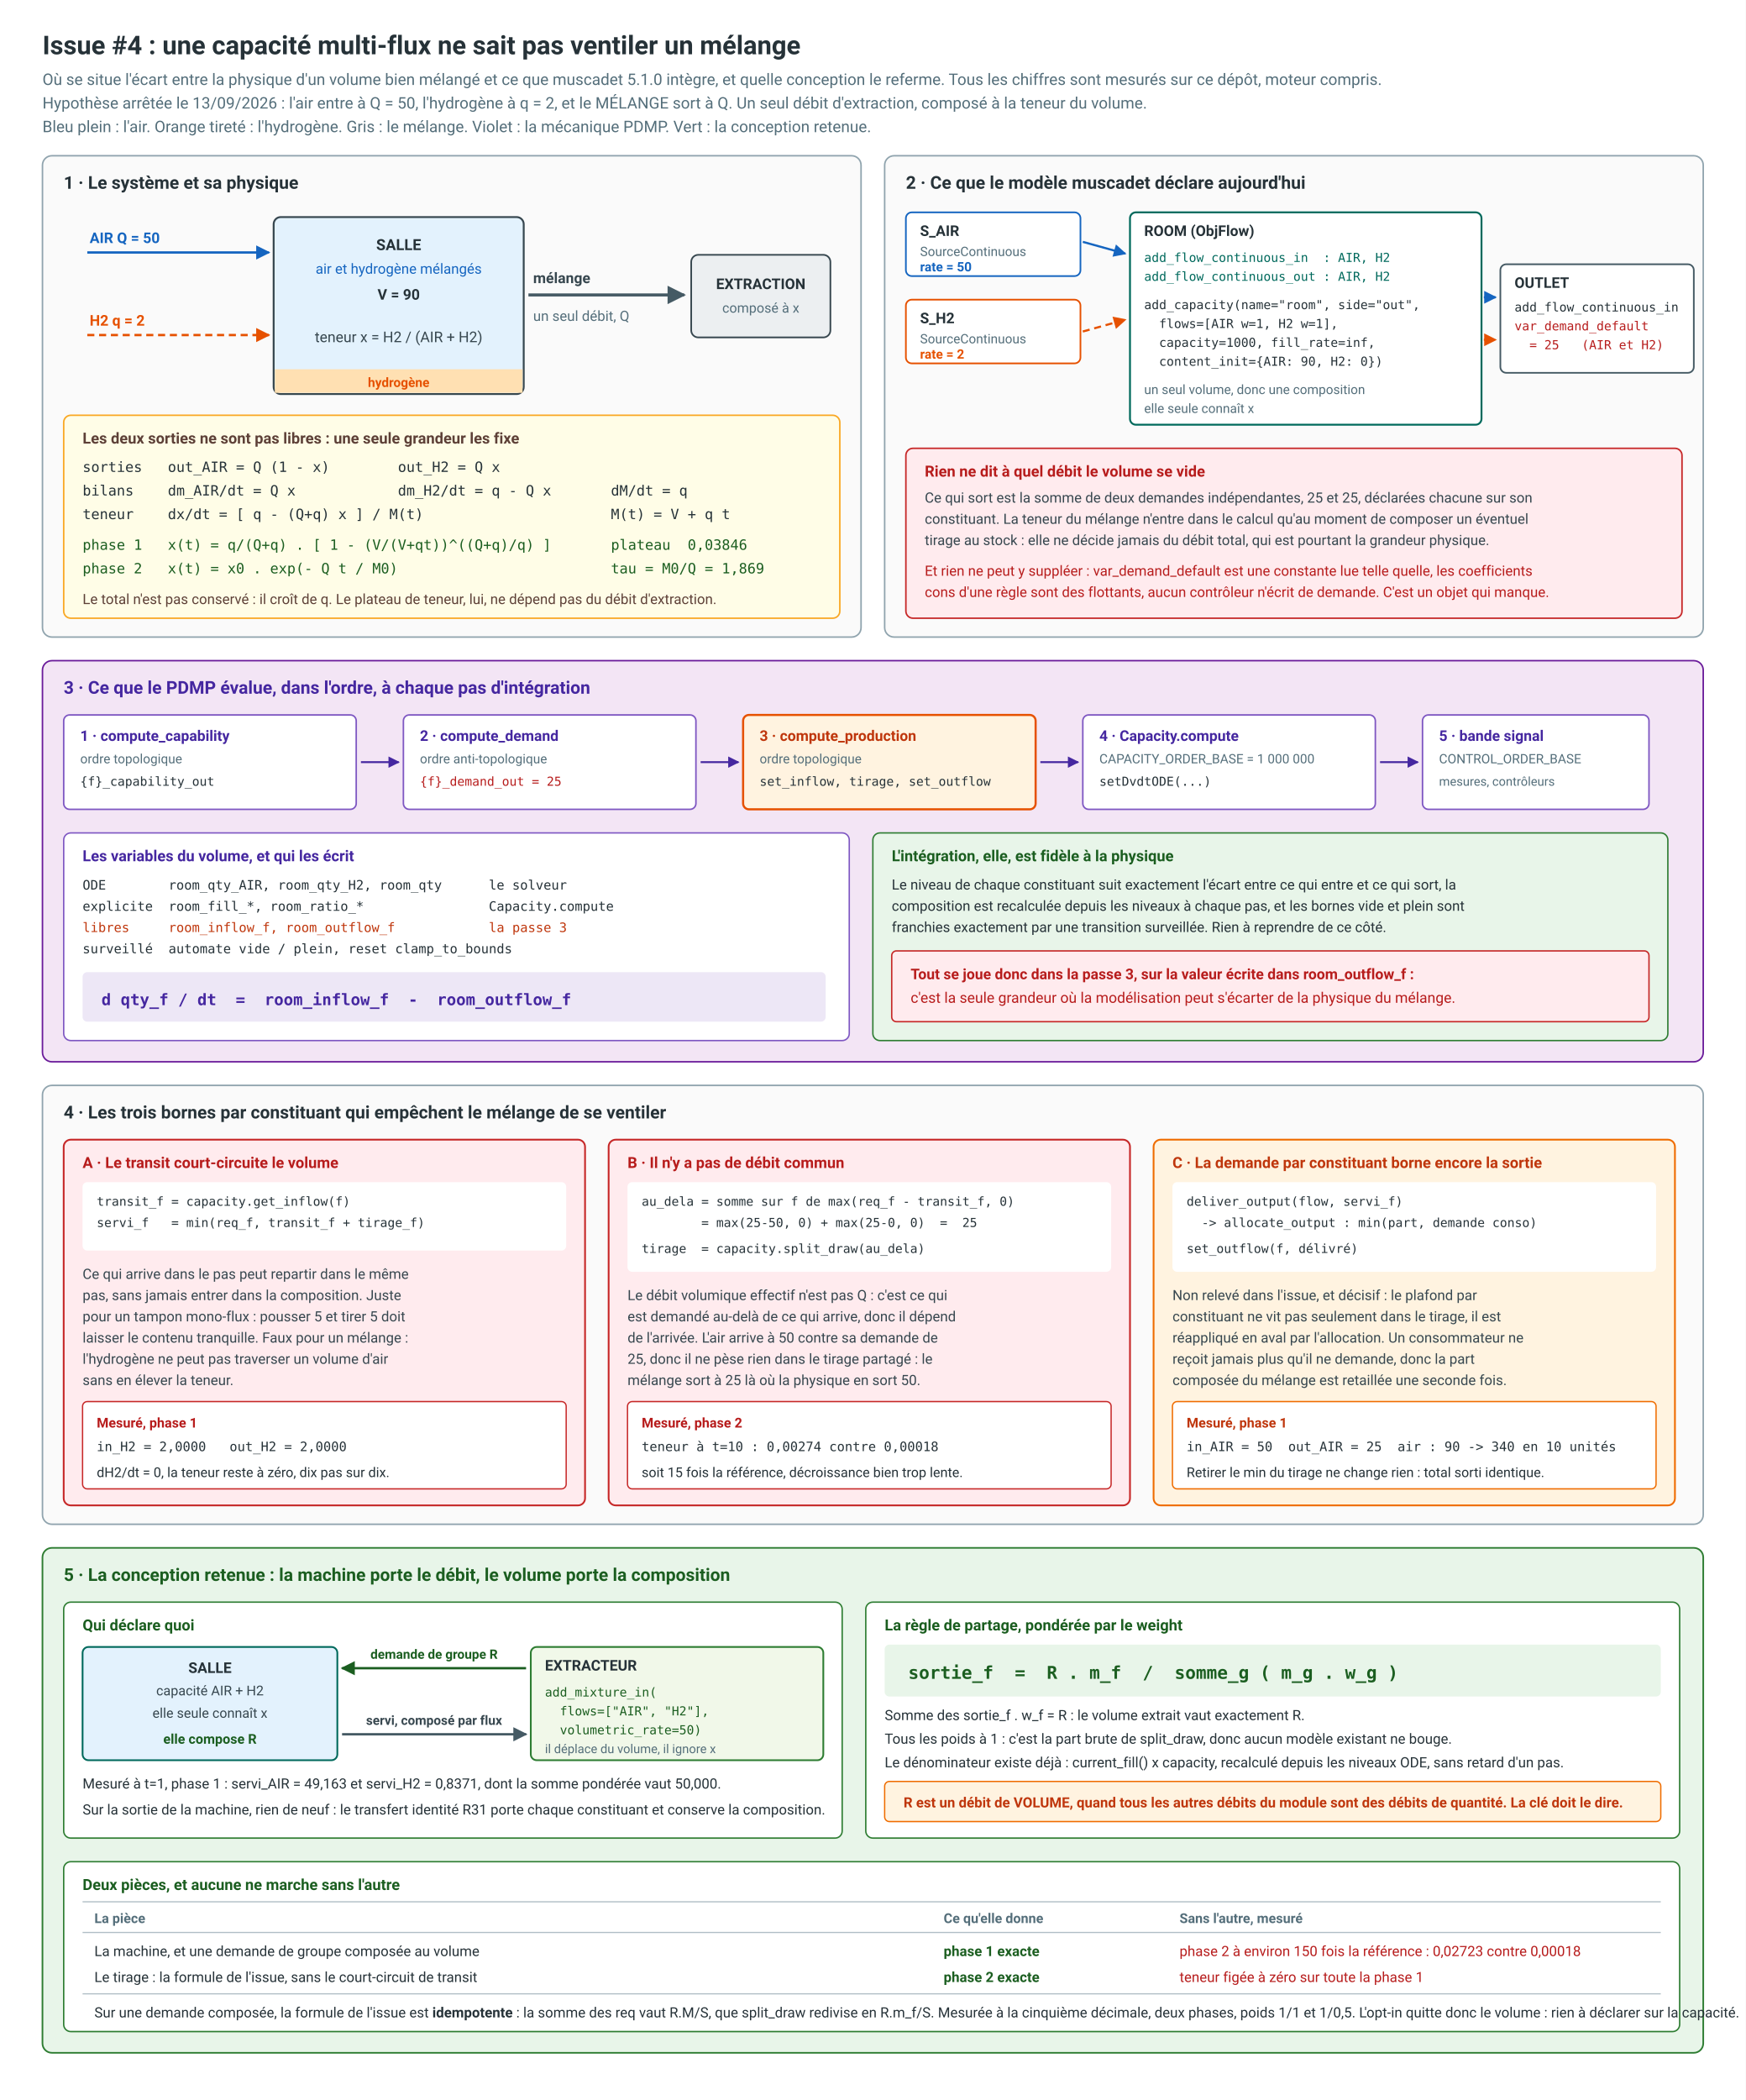
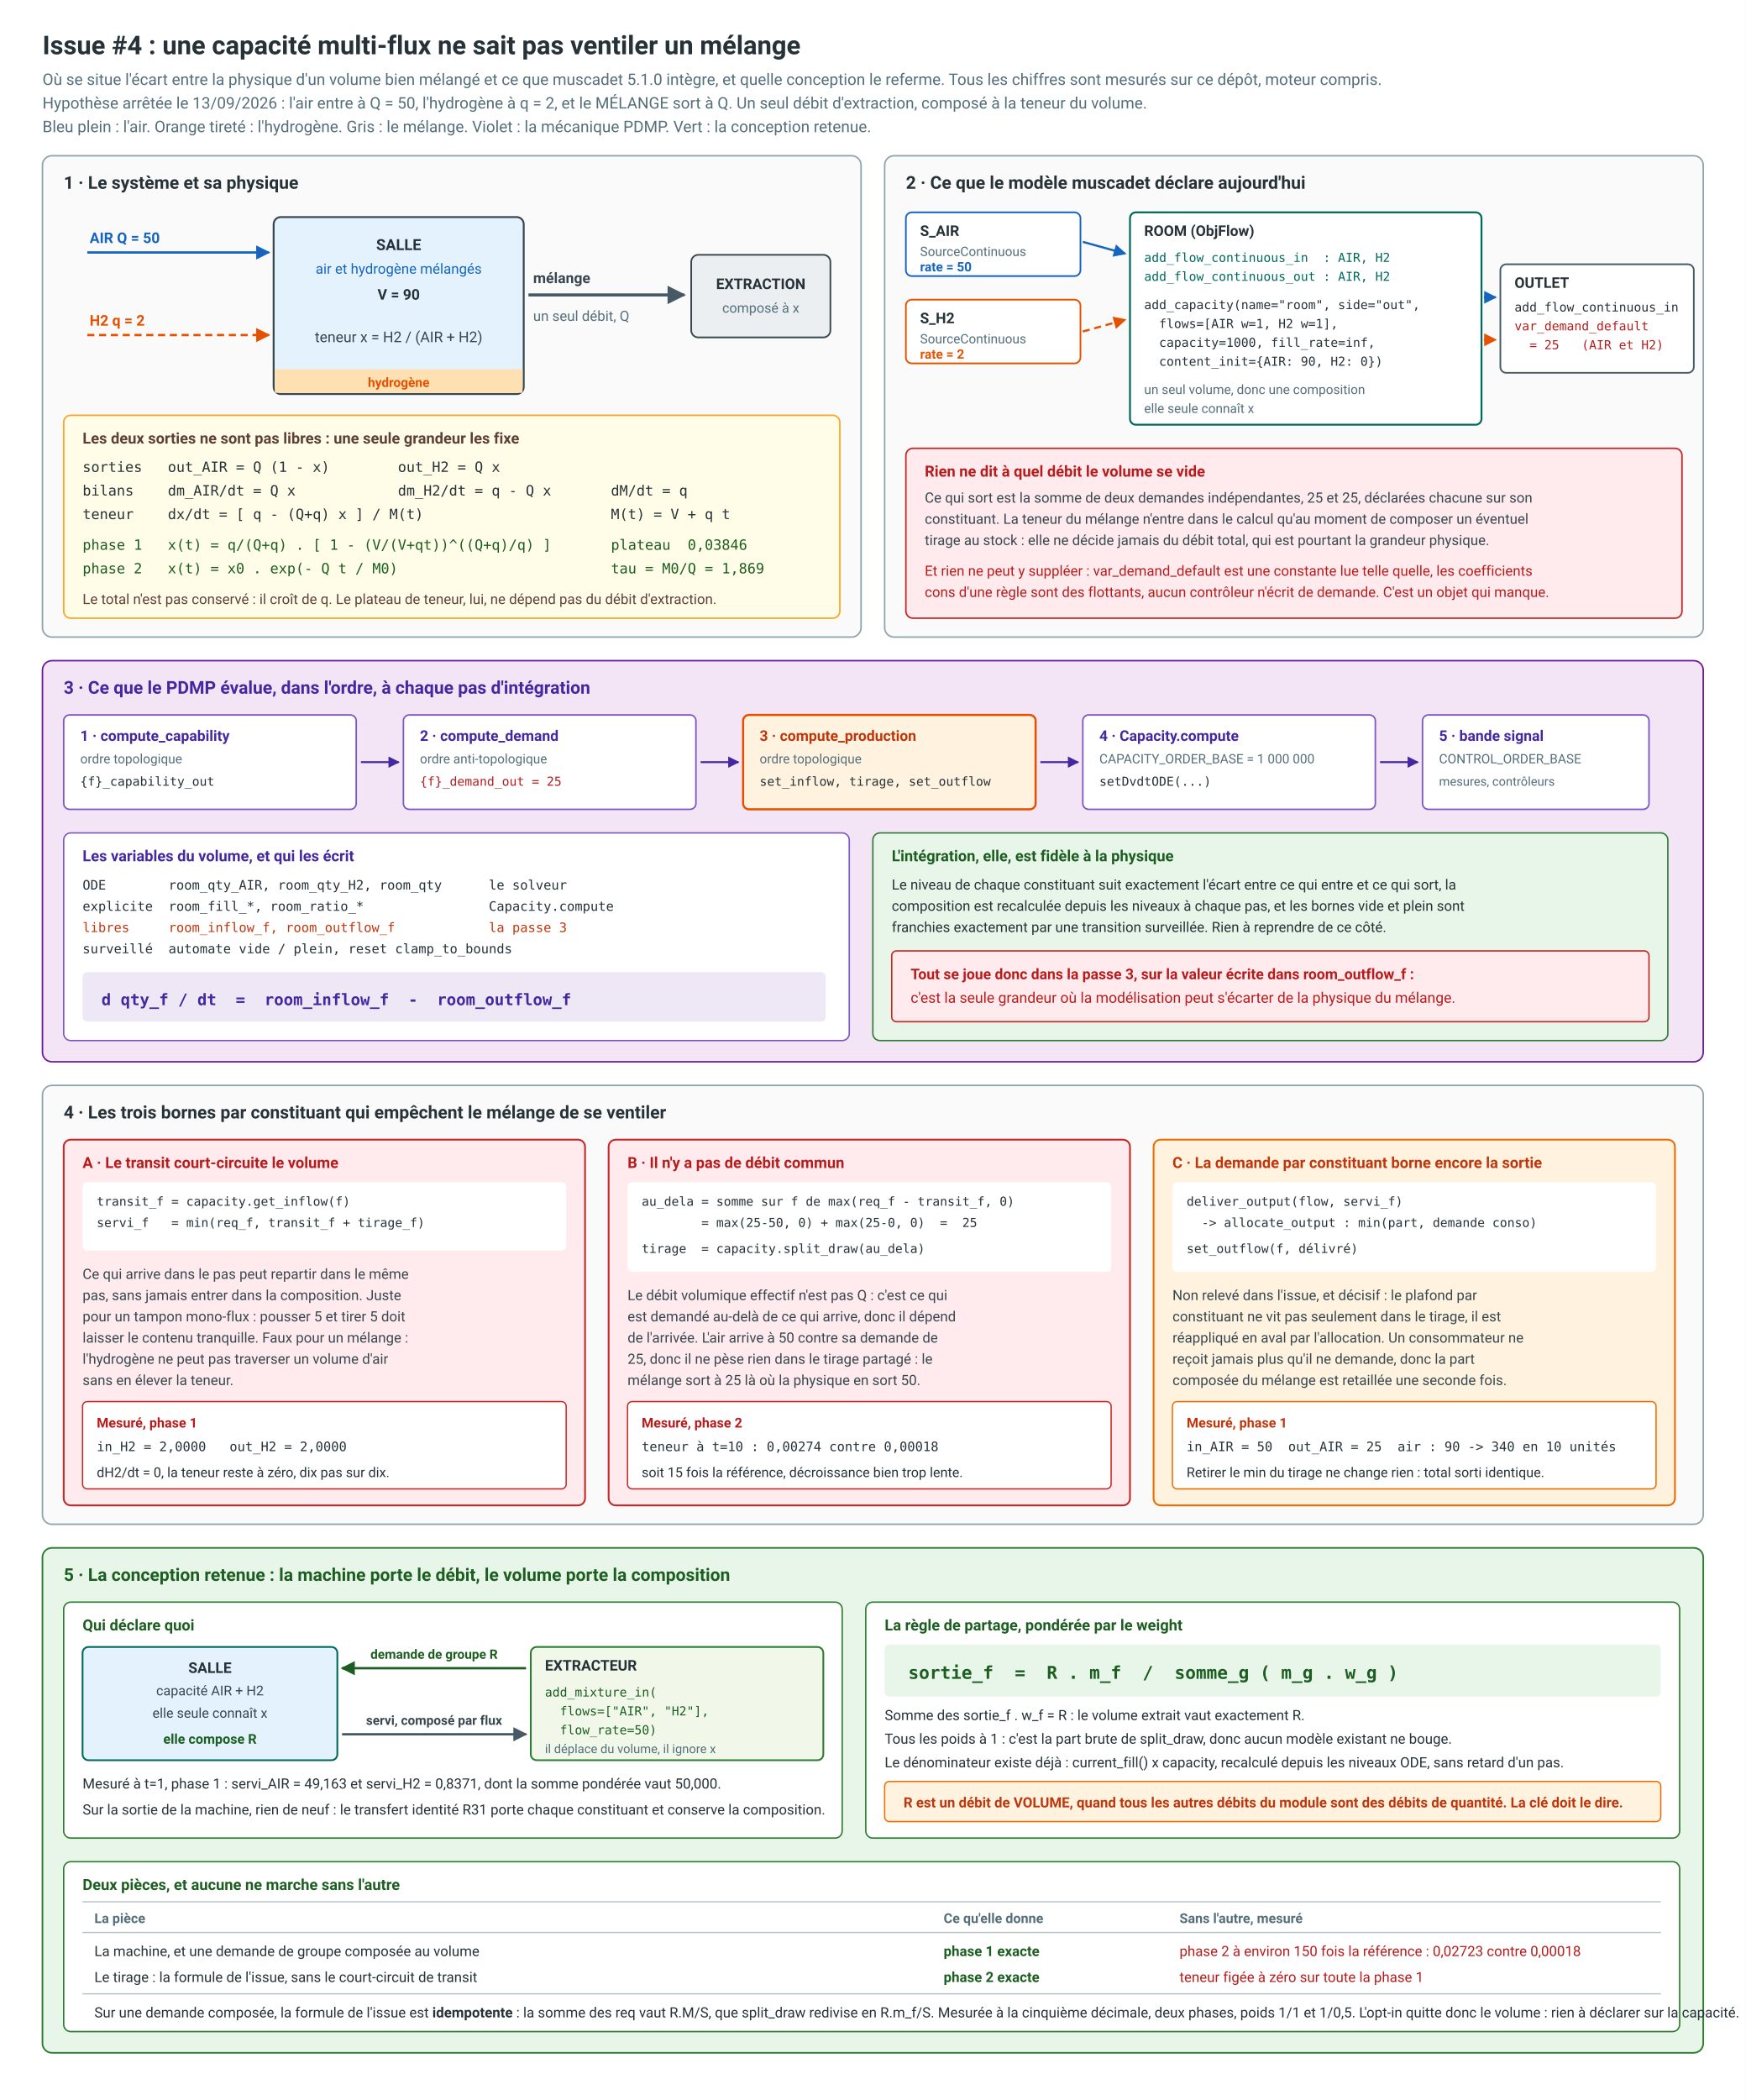
<svg xmlns="http://www.w3.org/2000/svg" viewBox="0 0 1480 1780" width="1480" height="1780" font-family="system-ui, -apple-system, 'Segoe UI', Roboto, sans-serif">
  <rect x="0" y="0" width="1480" height="1780" fill="#ffffff" />
  <defs>
    <marker id="ma" viewBox="0 0 10 10" refX="9" refY="5" markerWidth="6" markerHeight="6" orient="auto-start-reverse">
      <path d="M 0 0 L 10 5 L 0 10 z" fill="#1565c0" />
    </marker>
    <marker id="mh" viewBox="0 0 10 10" refX="9" refY="5" markerWidth="6" markerHeight="6" orient="auto-start-reverse">
      <path d="M 0 0 L 10 5 L 0 10 z" fill="#e65100" />
    </marker>
    <marker id="mg" viewBox="0 0 10 10" refX="9" refY="5" markerWidth="6" markerHeight="6" orient="auto-start-reverse">
      <path d="M 0 0 L 10 5 L 0 10 z" fill="#455a64" />
    </marker>
    <marker id="mp" viewBox="0 0 10 10" refX="9" refY="5" markerWidth="6" markerHeight="6" orient="auto-start-reverse">
      <path d="M 0 0 L 10 5 L 0 10 z" fill="#4527a0" />
    </marker>
    <marker id="mv" viewBox="0 0 10 10" refX="9" refY="5" markerWidth="6" markerHeight="6" orient="auto-start-reverse">
      <path d="M 0 0 L 10 5 L 0 10 z" fill="#1b5e20" />
    </marker>
  </defs>
  <text x="36" y="46" font-size="22" font-weight="600" fill="#263238">Issue #4 : une capacité multi-flux ne sait pas ventiler un mélange</text>
  <text x="36" y="72" font-size="13.5" fill="#546e7a">Où se situe l'écart entre la physique d'un volume bien mélangé et ce que muscadet 5.1.0 intègre, et quelle conception le referme. Tous les chiffres sont mesurés sur ce dépôt, moteur compris.</text>
  <text x="36" y="92" font-size="13.5" fill="#546e7a">Hypothèse arrêtée le 13/09/2026 : l'air entre à Q = 50, l'hydrogène à q = 2, et le MÉLANGE sort à Q. Un seul débit d'extraction, composé à la teneur du volume.</text>
  <text x="36" y="112" font-size="13.5" fill="#546e7a">Bleu plein : l'air. Orange tireté : l'hydrogène. Gris : le mélange. Violet : la mécanique PDMP. Vert : la conception retenue.</text>
  <rect x="36" y="132" width="694" height="408" rx="8" fill="#fafafa" stroke="#90a4ae" stroke-width="1.3" />
  <text x="54" y="160" font-size="15" font-weight="700" fill="#263238">1 · Le système et sa physique</text>
  <rect x="232" y="184" width="212" height="150" rx="6" fill="#e3f2fd" stroke="#37474f" stroke-width="1.6" />
  <rect x="233" y="313" width="210" height="20" fill="#ffe0b2" />
  <text x="338" y="212" font-size="13" font-weight="700" fill="#263238" text-anchor="middle">SALLE</text>
  <text x="338" y="232" font-size="12" fill="#1565c0" text-anchor="middle">air et hydrogène mélangés</text>
  <text x="338" y="254" font-size="12.5" font-weight="600" fill="#263238" text-anchor="middle">V = 90</text>
  <text x="338" y="290" font-size="12.5" fill="#37474f" text-anchor="middle">teneur  x = H2 / (AIR + H2)</text>
  <text x="338" y="328" font-size="11" font-weight="600" fill="#e65100" text-anchor="middle">hydrogène</text>
  <line x1="74" y1="214" x2="228" y2="214" stroke="#1565c0" stroke-width="2" marker-end="url(#ma)" />
  <text x="76" y="206" font-size="12.5" font-weight="600" fill="#1565c0">AIR  Q = 50</text>
  <line x1="74" y1="284" x2="228" y2="284" stroke="#e65100" stroke-width="2" stroke-dasharray="6 4" marker-end="url(#mh)" />
  <text x="76" y="276" font-size="12.5" font-weight="600" fill="#e65100">H2  q = 2</text>
  <line x1="448" y1="250" x2="580" y2="250" stroke="#455a64" stroke-width="2.6" marker-end="url(#mg)" />
  <text x="452" y="240" font-size="12.5" font-weight="600" fill="#37474f">mélange</text>
  <text x="452" y="272" font-size="12" fill="#546e7a">un seul débit, Q</text>
  <rect x="586" y="216" width="118" height="70" rx="6" fill="#eceff1" stroke="#37474f" stroke-width="1.4" />
  <text x="645" y="245" font-size="12.5" font-weight="700" fill="#263238" text-anchor="middle">EXTRACTION</text>
  <text x="645" y="265" font-size="11.5" fill="#546e7a" text-anchor="middle">composé à x</text>
  <rect x="54" y="352" width="658" height="172" rx="6" fill="#fffde7" stroke="#f9a825" stroke-width="1.3" />
  <text x="70" y="376" font-size="13" font-weight="700" fill="#5d4037">Les deux sorties ne sont pas libres : une seule grandeur les fixe</text>
  <text x="70" y="400" xml:space="preserve" font-size="12" font-family="ui-monospace, 'SF Mono', Menlo, Consolas, monospace" fill="#263238">sorties   out_AIR = Q (1 - x)        out_H2 = Q x</text>
  <text x="70" y="420" xml:space="preserve" font-size="12" font-family="ui-monospace, 'SF Mono', Menlo, Consolas, monospace" fill="#263238">bilans    dm_AIR/dt = Q x            dm_H2/dt = q - Q x       dM/dt = q</text>
  <text x="70" y="440" xml:space="preserve" font-size="12" font-family="ui-monospace, 'SF Mono', Menlo, Consolas, monospace" fill="#263238">teneur    dx/dt = [ q - (Q+q) x ] / M(t)                      M(t) = V + q t</text>
  <text x="70" y="466" xml:space="preserve" font-size="12" font-family="ui-monospace, 'SF Mono', Menlo, Consolas, monospace" fill="#1b5e20">phase 1   x(t) = q/(Q+q) . [ 1 - (V/(V+qt))^((Q+q)/q) ]       plateau  0,03846</text>
  <text x="70" y="486" xml:space="preserve" font-size="12" font-family="ui-monospace, 'SF Mono', Menlo, Consolas, monospace" fill="#1b5e20">phase 2   x(t) = x0 . exp(- Q t / M0)                         tau = M0/Q = 1,869</text>
  <text x="70" y="512" font-size="12" fill="#5d4037">Le total n'est pas conservé : il croît de q. Le plateau de teneur, lui, ne dépend pas du débit d'extraction.</text>
  <rect x="750" y="132" width="694" height="408" rx="8" fill="#fafafa" stroke="#90a4ae" stroke-width="1.3" />
  <text x="768" y="160" font-size="15" font-weight="700" fill="#263238">2 · Ce que le modèle muscadet déclare aujourd'hui</text>
  <rect x="768" y="180" width="148" height="54" rx="5" fill="#ffffff" stroke="#1565c0" stroke-width="1.4" />
  <text x="780" y="200" font-size="12.5" font-weight="700" fill="#263238">S_AIR</text>
  <text x="780" y="217" font-size="11" fill="#546e7a">SourceContinuous</text>
  <text x="780" y="230" font-size="11" font-weight="600" fill="#1565c0">rate = 50</text>
  <rect x="768" y="254" width="148" height="54" rx="5" fill="#ffffff" stroke="#e65100" stroke-width="1.4" />
  <text x="780" y="274" font-size="12.5" font-weight="700" fill="#263238">S_H2</text>
  <text x="780" y="291" font-size="11" fill="#546e7a">SourceContinuous</text>
  <text x="780" y="304" font-size="11" font-weight="600" fill="#e65100">rate = 2</text>
  <rect x="958" y="180" width="298" height="180" rx="5" fill="#ffffff" stroke="#00695c" stroke-width="1.6" />
  <text x="970" y="200" font-size="12.5" font-weight="700" fill="#263238">ROOM  (ObjFlow)</text>
  <text x="970" y="222" xml:space="preserve" font-size="10.5" font-family="ui-monospace, 'SF Mono', Menlo, Consolas, monospace" fill="#00695c">add_flow_continuous_in  : AIR, H2</text>
  <text x="970" y="238" xml:space="preserve" font-size="10.5" font-family="ui-monospace, 'SF Mono', Menlo, Consolas, monospace" fill="#00695c">add_flow_continuous_out : AIR, H2</text>
  <text x="970" y="262" xml:space="preserve" font-size="10.5" font-family="ui-monospace, 'SF Mono', Menlo, Consolas, monospace" fill="#263238">add_capacity(name="room", side="out",</text>
  <text x="970" y="278" xml:space="preserve" font-size="10.5" font-family="ui-monospace, 'SF Mono', Menlo, Consolas, monospace" fill="#263238">  flows=[AIR w=1, H2 w=1],</text>
  <text x="970" y="294" xml:space="preserve" font-size="10.5" font-family="ui-monospace, 'SF Mono', Menlo, Consolas, monospace" fill="#263238">  capacity=1000, fill_rate=inf,</text>
  <text x="970" y="310" xml:space="preserve" font-size="10.5" font-family="ui-monospace, 'SF Mono', Menlo, Consolas, monospace" fill="#263238">  content_init={AIR: 90, H2: 0})</text>
  <text x="970" y="334" font-size="11" fill="#546e7a">un seul volume, donc une composition</text>
  <text x="970" y="350" font-size="11" fill="#546e7a">elle seule connaît x</text>
  <rect x="1272" y="224" width="164" height="92" rx="5" fill="#ffffff" stroke="#455a64" stroke-width="1.4" />
  <text x="1284" y="244" font-size="12.5" font-weight="700" fill="#263238">OUTLET</text>
  <text x="1284" y="264" xml:space="preserve" font-size="10.5" font-family="ui-monospace, 'SF Mono', Menlo, Consolas, monospace" fill="#263238">add_flow_continuous_in</text>
  <text x="1284" y="280" xml:space="preserve" font-size="10.5" font-family="ui-monospace, 'SF Mono', Menlo, Consolas, monospace" fill="#b71c1c">var_demand_default</text>
  <text x="1284" y="296" xml:space="preserve" font-size="10.5" font-family="ui-monospace, 'SF Mono', Menlo, Consolas, monospace" fill="#b71c1c">  = 25   (AIR et H2)</text>
  <line x1="918" y1="205" x2="954" y2="215" stroke="#1565c0" stroke-width="1.8" marker-end="url(#ma)" />
  <line x1="918" y1="281" x2="954" y2="271" stroke="#e65100" stroke-width="1.8" stroke-dasharray="6 4" marker-end="url(#mh)" />
  <line x1="1258" y1="252" x2="1268" y2="252" stroke="#1565c0" stroke-width="1.8" marker-end="url(#ma)" />
  <line x1="1258" y1="288" x2="1268" y2="288" stroke="#e65100" stroke-width="1.8" stroke-dasharray="6 4" marker-end="url(#mh)" />
  <rect x="768" y="380" width="658" height="144" rx="6" fill="#ffebee" stroke="#c62828" stroke-width="1.3" />
  <text x="784" y="404" font-size="13" font-weight="700" fill="#b71c1c">Rien ne dit à quel débit le volume se vide</text>
  <text x="784" y="426" font-size="12" fill="#37474f">Ce qui sort est la somme de deux demandes indépendantes, 25 et 25, déclarées chacune sur son</text>
  <text x="784" y="444" font-size="12" fill="#37474f">constituant. La teneur du mélange n'entre dans le calcul qu'au moment de composer un éventuel</text>
  <text x="784" y="462" font-size="12" fill="#37474f">tirage au stock : elle ne décide jamais du débit total, qui est pourtant la grandeur physique.</text>
  <text x="784" y="488" font-size="12" fill="#b71c1c">Et rien ne peut y suppléer : var_demand_default est une constante lue telle quelle, les coefficients</text>
  <text x="784" y="506" font-size="12" fill="#b71c1c">cons d'une règle sont des flottants, aucun contrôleur n'écrit de demande. C'est un objet qui manque.</text>
  <rect x="36" y="560" width="1408" height="340" rx="8" fill="#f3e5f5" stroke="#6a1b9a" stroke-width="1.3" />
  <text x="54" y="588" font-size="15" font-weight="700" fill="#4527a0">3 · Ce que le PDMP évalue, dans l'ordre, à chaque pas d'intégration</text>
  <rect x="54" y="606" width="248" height="80" rx="5" fill="#ffffff" stroke="#7e57c2" stroke-width="1.3" />
  <text x="68" y="628" font-size="12.5" font-weight="700" fill="#4527a0">1 · compute_capability</text>
  <text x="68" y="647" font-size="11" fill="#546e7a">ordre topologique</text>
  <text x="68" y="666" font-size="10.5" font-family="ui-monospace, 'SF Mono', Menlo, Consolas, monospace" fill="#263238">{f}_capability_out</text>
  <rect x="342" y="606" width="248" height="80" rx="5" fill="#ffffff" stroke="#7e57c2" stroke-width="1.3" />
  <text x="356" y="628" font-size="12.5" font-weight="700" fill="#4527a0">2 · compute_demand</text>
  <text x="356" y="647" font-size="11" fill="#546e7a">ordre anti-topologique</text>
  <text x="356" y="666" font-size="10.5" font-family="ui-monospace, 'SF Mono', Menlo, Consolas, monospace" fill="#b71c1c">{f}_demand_out = 25</text>
  <rect x="630" y="606" width="248" height="80" rx="5" fill="#fff3e0" stroke="#e65100" stroke-width="1.8" />
  <text x="644" y="628" font-size="12.5" font-weight="700" fill="#bf360c">3 · compute_production</text>
  <text x="644" y="647" font-size="11" fill="#546e7a">ordre topologique</text>
  <text x="644" y="666" font-size="10.5" font-family="ui-monospace, 'SF Mono', Menlo, Consolas, monospace" fill="#263238">set_inflow, tirage, set_outflow</text>
  <rect x="918" y="606" width="248" height="80" rx="5" fill="#ffffff" stroke="#7e57c2" stroke-width="1.3" />
  <text x="932" y="628" font-size="12.5" font-weight="700" fill="#4527a0">4 · Capacity.compute</text>
  <text x="932" y="647" font-size="11" fill="#546e7a">CAPACITY_ORDER_BASE = 1 000 000</text>
  <text x="932" y="666" font-size="10.5" font-family="ui-monospace, 'SF Mono', Menlo, Consolas, monospace" fill="#263238">setDvdtODE(...)</text>
  <rect x="1206" y="606" width="192" height="80" rx="5" fill="#ffffff" stroke="#7e57c2" stroke-width="1.3" />
  <text x="1220" y="628" font-size="12.5" font-weight="700" fill="#4527a0">5 · bande signal</text>
  <text x="1220" y="647" font-size="11" fill="#546e7a">CONTROL_ORDER_BASE</text>
  <text x="1220" y="666" font-size="10.5" fill="#546e7a">mesures, contrôleurs</text>
  <line x1="306" y1="646" x2="338" y2="646" stroke="#4527a0" stroke-width="1.6" marker-end="url(#mp)" />
  <line x1="594" y1="646" x2="626" y2="646" stroke="#4527a0" stroke-width="1.6" marker-end="url(#mp)" />
  <line x1="882" y1="646" x2="914" y2="646" stroke="#4527a0" stroke-width="1.6" marker-end="url(#mp)" />
  <line x1="1170" y1="646" x2="1202" y2="646" stroke="#4527a0" stroke-width="1.6" marker-end="url(#mp)" />
  <rect x="54" y="706" width="666" height="176" rx="6" fill="#ffffff" stroke="#7e57c2" stroke-width="1.2" />
  <text x="70" y="730" font-size="13" font-weight="700" fill="#4527a0">Les variables du volume, et qui les écrit</text>
  <text x="70" y="754" xml:space="preserve" font-size="11" font-family="ui-monospace, 'SF Mono', Menlo, Consolas, monospace" fill="#263238">ODE        room_qty_AIR, room_qty_H2, room_qty      le solveur</text>
  <text x="70" y="772" xml:space="preserve" font-size="11" font-family="ui-monospace, 'SF Mono', Menlo, Consolas, monospace" fill="#263238">explicite  room_fill_*, room_ratio_*                Capacity.compute</text>
  <text x="70" y="790" xml:space="preserve" font-size="11" font-family="ui-monospace, 'SF Mono', Menlo, Consolas, monospace" fill="#bf360c">libres     room_inflow_f, room_outflow_f            la passe 3</text>
  <text x="70" y="808" xml:space="preserve" font-size="11" font-family="ui-monospace, 'SF Mono', Menlo, Consolas, monospace" fill="#263238">surveillé  automate vide / plein, reset clamp_to_bounds</text>
  <rect x="70" y="824" width="630" height="42" rx="4" fill="#ede7f6" />
  <text x="86" y="852" xml:space="preserve" font-size="13.5" font-family="ui-monospace, 'SF Mono', Menlo, Consolas, monospace" font-weight="600" fill="#4527a0">d qty_f / dt  =  room_inflow_f  -  room_outflow_f</text>
  <rect x="740" y="706" width="674" height="176" rx="6" fill="#e8f5e9" stroke="#2e7d32" stroke-width="1.2" />
  <text x="756" y="730" font-size="13" font-weight="700" fill="#1b5e20">L'intégration, elle, est fidèle à la physique</text>
  <text x="756" y="754" font-size="12" fill="#263238">Le niveau de chaque constituant suit exactement l'écart entre ce qui entre et ce qui sort, la</text>
  <text x="756" y="772" font-size="12" fill="#263238">composition est recalculée depuis les niveaux à chaque pas, et les bornes vide et plein sont</text>
  <text x="756" y="790" font-size="12" fill="#263238">franchies exactement par une transition surveillée. Rien à reprendre de ce côté.</text>
  <rect x="756" y="806" width="642" height="60" rx="4" fill="#ffebee" stroke="#c62828" stroke-width="1.2" />
  <text x="772" y="830" font-size="12.5" font-weight="700" fill="#b71c1c">Tout se joue donc dans la passe 3, sur la valeur écrite dans room_outflow_f :</text>
  <text x="772" y="850" font-size="12.5" fill="#b71c1c">c'est la seule grandeur où la modélisation peut s'écarter de la physique du mélange.</text>
  <rect x="36" y="920" width="1408" height="372" rx="8" fill="#fafafa" stroke="#90a4ae" stroke-width="1.3" />
  <text x="54" y="948" font-size="15" font-weight="700" fill="#263238">4 · Les trois bornes par constituant qui empêchent le mélange de se ventiler</text>
  <rect x="54" y="966" width="442" height="310" rx="6" fill="#ffebee" stroke="#c62828" stroke-width="1.5" />
  <text x="70" y="990" font-size="13" font-weight="700" fill="#b71c1c">A · Le transit court-circuite le volume</text>
  <rect x="70" y="1002" width="410" height="58" rx="4" fill="#ffffff" />
  <text x="82" y="1022" xml:space="preserve" font-size="10.5" font-family="ui-monospace, 'SF Mono', Menlo, Consolas, monospace" fill="#263238">transit_f = capacity.get_inflow(f)</text>
  <text x="82" y="1040" xml:space="preserve" font-size="10.5" font-family="ui-monospace, 'SF Mono', Menlo, Consolas, monospace" fill="#263238">servi_f   = min(req_f, transit_f + tirage_f)</text>
  <text x="70" y="1084" font-size="12" fill="#37474f">Ce qui arrive dans le pas peut repartir dans le même</text>
  <text x="70" y="1102" font-size="12" fill="#37474f">pas, sans jamais entrer dans la composition. Juste</text>
  <text x="70" y="1120" font-size="12" fill="#37474f">pour un tampon mono-flux : pousser 5 et tirer 5 doit</text>
  <text x="70" y="1138" font-size="12" fill="#37474f">laisser le contenu tranquille. Faux pour un mélange :</text>
  <text x="70" y="1156" font-size="12" fill="#37474f">l'hydrogène ne peut pas traverser un volume d'air</text>
  <text x="70" y="1174" font-size="12" fill="#37474f">sans en élever la teneur.</text>
  <rect x="70" y="1188" width="410" height="74" rx="4" fill="#ffffff" stroke="#c62828" stroke-width="1.1" />
  <text x="82" y="1210" font-size="11.5" font-weight="700" fill="#b71c1c">Mesuré, phase 1</text>
  <text x="82" y="1230" xml:space="preserve" font-size="11" font-family="ui-monospace, 'SF Mono', Menlo, Consolas, monospace" fill="#263238">in_H2 = 2,0000   out_H2 = 2,0000</text>
  <text x="82" y="1252" font-size="11.5" fill="#263238">dH2/dt = 0, la teneur reste à zéro, dix pas sur dix.</text>
  <rect x="516" y="966" width="442" height="310" rx="6" fill="#ffebee" stroke="#c62828" stroke-width="1.5" />
  <text x="532" y="990" font-size="13" font-weight="700" fill="#b71c1c">B · Il n'y a pas de débit commun</text>
  <rect x="532" y="1002" width="410" height="76" rx="4" fill="#ffffff" />
  <text x="544" y="1022" xml:space="preserve" font-size="10.5" font-family="ui-monospace, 'SF Mono', Menlo, Consolas, monospace" fill="#263238">au_dela = somme sur f de max(req_f - transit_f, 0)</text>
  <text x="544" y="1040" xml:space="preserve" font-size="10.5" font-family="ui-monospace, 'SF Mono', Menlo, Consolas, monospace" fill="#263238">        = max(25-50, 0) + max(25-0, 0)  =  25</text>
  <text x="544" y="1062" xml:space="preserve" font-size="10.5" font-family="ui-monospace, 'SF Mono', Menlo, Consolas, monospace" fill="#263238">tirage  = capacity.split_draw(au_dela)</text>
  <text x="532" y="1102" font-size="12" fill="#37474f">Le débit volumique effectif n'est pas Q : c'est ce qui</text>
  <text x="532" y="1120" font-size="12" fill="#37474f">est demandé au-delà de ce qui arrive, donc il dépend</text>
  <text x="532" y="1138" font-size="12" fill="#37474f">de l'arrivée. L'air arrive à 50 contre sa demande de</text>
  <text x="532" y="1156" font-size="12" fill="#37474f">25, donc il ne pèse rien dans le tirage partagé : le</text>
  <text x="532" y="1174" font-size="12" fill="#37474f">mélange sort à 25 là où la physique en sort 50.</text>
  <rect x="532" y="1188" width="410" height="74" rx="4" fill="#ffffff" stroke="#c62828" stroke-width="1.1" />
  <text x="544" y="1210" font-size="11.5" font-weight="700" fill="#b71c1c">Mesuré, phase 2</text>
  <text x="544" y="1230" xml:space="preserve" font-size="11" font-family="ui-monospace, 'SF Mono', Menlo, Consolas, monospace" fill="#263238">teneur à t=10 : 0,00274 contre 0,00018</text>
  <text x="544" y="1252" font-size="11.5" fill="#263238">soit 15 fois la référence, décroissance bien trop lente.</text>
  <rect x="978" y="966" width="442" height="310" rx="6" fill="#fff3e0" stroke="#ef6c00" stroke-width="1.5" />
  <text x="994" y="990" font-size="13" font-weight="700" fill="#bf360c">C · La demande par constituant borne encore la sortie</text>
  <rect x="994" y="1002" width="410" height="76" rx="4" fill="#ffffff" />
  <text x="1006" y="1022" xml:space="preserve" font-size="10.5" font-family="ui-monospace, 'SF Mono', Menlo, Consolas, monospace" fill="#263238">deliver_output(flow, servi_f)</text>
  <text x="1006" y="1040" xml:space="preserve" font-size="10.5" font-family="ui-monospace, 'SF Mono', Menlo, Consolas, monospace" fill="#263238">  -&gt; allocate_output : min(part, demande conso)</text>
  <text x="1006" y="1062" xml:space="preserve" font-size="10.5" font-family="ui-monospace, 'SF Mono', Menlo, Consolas, monospace" fill="#263238">set_outflow(f, délivré)</text>
  <text x="994" y="1102" font-size="12" fill="#37474f">Non relevé dans l'issue, et décisif : le plafond par</text>
  <text x="994" y="1120" font-size="12" fill="#37474f">constituant ne vit pas seulement dans le tirage, il est</text>
  <text x="994" y="1138" font-size="12" fill="#37474f">réappliqué en aval par l'allocation. Un consommateur ne</text>
  <text x="994" y="1156" font-size="12" fill="#37474f">reçoit jamais plus qu'il ne demande, donc la part</text>
  <text x="994" y="1174" font-size="12" fill="#37474f">composée du mélange est retaillée une seconde fois.</text>
  <rect x="994" y="1188" width="410" height="74" rx="4" fill="#ffffff" stroke="#ef6c00" stroke-width="1.1" />
  <text x="1006" y="1210" font-size="11.5" font-weight="700" fill="#bf360c">Mesuré, phase 1</text>
  <text x="1006" y="1230" xml:space="preserve" font-size="11" font-family="ui-monospace, 'SF Mono', Menlo, Consolas, monospace" fill="#263238">in_AIR = 50  out_AIR = 25  air : 90 -&gt; 340 en 10 unités</text>
  <text x="1006" y="1252" font-size="11.5" fill="#263238">Retirer le min du tirage ne change rien : total sorti identique.</text>
  <rect x="36" y="1312" width="1408" height="428" rx="8" fill="#e8f5e9" stroke="#2e7d32" stroke-width="1.4" />
  <text x="54" y="1340" font-size="15" font-weight="700" fill="#1b5e20">5 · La conception retenue : la machine porte le débit, le volume porte la composition</text>
  <rect x="54" y="1358" width="660" height="200" rx="6" fill="#ffffff" stroke="#2e7d32" stroke-width="1.2" />
  <text x="70" y="1382" font-size="13" font-weight="700" fill="#1b5e20">Qui déclare quoi</text>
  <rect x="70" y="1396" width="216" height="96" rx="5" fill="#e3f2fd" stroke="#00695c" stroke-width="1.5" />
  <text x="178" y="1418" font-size="12.5" font-weight="700" fill="#263238" text-anchor="middle">SALLE</text>
  <text x="178" y="1437" font-size="11.5" fill="#37474f" text-anchor="middle">capacité AIR + H2</text>
  <text x="178" y="1456" font-size="11.5" fill="#37474f" text-anchor="middle">elle seule connaît x</text>
  <text x="178" y="1478" font-size="11.5" font-weight="600" fill="#1b5e20" text-anchor="middle">elle compose R</text>
  <rect x="450" y="1396" width="248" height="96" rx="5" fill="#f1f8e9" stroke="#2e7d32" stroke-width="1.5" />
  <text x="462" y="1416" font-size="12.5" font-weight="700" fill="#263238">EXTRACTEUR</text>
  <text x="462" y="1438" xml:space="preserve" font-size="10.5" font-family="ui-monospace, 'SF Mono', Menlo, Consolas, monospace" fill="#1b5e20">add_mixture_in(</text>
  <text x="462" y="1454" xml:space="preserve" font-size="10.5" font-family="ui-monospace, 'SF Mono', Menlo, Consolas, monospace" fill="#1b5e20">  flows=["AIR", "H2"],</text>
-   <text x="462" y="1470" xml:space="preserve" font-size="10.5" font-family="ui-monospace, 'SF Mono', Menlo, Consolas, monospace" fill="#1b5e20">  volumetric_rate=50)</text>
+   <text x="462" y="1470" xml:space="preserve" font-size="10.5" font-family="ui-monospace, 'SF Mono', Menlo, Consolas, monospace" fill="#1b5e20">  flow_rate=50)</text>
  <text x="462" y="1486" font-size="10.5" fill="#546e7a">il déplace du volume, il ignore x</text>
  <line x1="446" y1="1414" x2="290" y2="1414" stroke="#1b5e20" stroke-width="2" marker-end="url(#mv)" />
  <text x="368" y="1406" font-size="11" font-weight="600" fill="#1b5e20" text-anchor="middle">demande de groupe R</text>
  <line x1="290" y1="1470" x2="446" y2="1470" stroke="#455a64" stroke-width="2" marker-end="url(#mg)" />
  <text x="368" y="1462" font-size="11" font-weight="600" fill="#37474f" text-anchor="middle">servi, composé par flux</text>
  <text x="70" y="1516" font-size="12" fill="#263238">Mesuré à t=1, phase 1 : servi_AIR = 49,163 et servi_H2 = 0,8371, dont la somme pondérée vaut 50,000.</text>
  <text x="70" y="1538" font-size="12" fill="#263238">Sur la sortie de la machine, rien de neuf : le transfert identité R31 porte chaque constituant et conserve la composition.</text>
  <rect x="734" y="1358" width="690" height="200" rx="6" fill="#ffffff" stroke="#2e7d32" stroke-width="1.2" />
  <text x="750" y="1382" font-size="13" font-weight="700" fill="#1b5e20">La règle de partage, pondérée par le weight</text>
  <rect x="750" y="1394" width="658" height="44" rx="4" fill="#e8f5e9" />
  <text x="770" y="1423" xml:space="preserve" font-size="15" font-family="ui-monospace, 'SF Mono', Menlo, Consolas, monospace" font-weight="600" fill="#1b5e20">sortie_f  =  R . m_f  /  somme_g ( m_g . w_g )</text>
  <text x="750" y="1458" font-size="12" fill="#263238">Somme des sortie_f . w_f = R : le volume extrait vaut exactement R.</text>
  <text x="750" y="1478" font-size="12" fill="#263238">Tous les poids à 1 : c'est la part brute de split_draw, donc aucun modèle existant ne bouge.</text>
  <text x="750" y="1498" font-size="12" fill="#263238">Le dénominateur existe déjà : current_fill() x capacity, recalculé depuis les niveaux ODE, sans retard d'un pas.</text>
  <rect x="750" y="1510" width="658" height="34" rx="4" fill="#fff3e0" stroke="#ef6c00" stroke-width="1.1" />
  <text x="766" y="1532" font-size="12" font-weight="600" fill="#bf360c">R est un débit de VOLUME, quand tous les autres débits du module sont des débits de quantité. La clé doit le dire.</text>
  <rect x="54" y="1578" width="1370" height="144" rx="6" fill="#ffffff" stroke="#2e7d32" stroke-width="1.2" />
  <text x="70" y="1602" font-size="13" font-weight="700" fill="#1b5e20">Deux pièces, et aucune ne marche sans l'autre</text>
  <line x1="70" y1="1612" x2="1408" y2="1612" stroke="#b0bec5" stroke-width="1" />
  <text x="80" y="1630" font-size="11.5" font-weight="700" fill="#546e7a">La pièce</text>
  <text x="800" y="1630" font-size="11.5" font-weight="700" fill="#546e7a">Ce qu'elle donne</text>
  <text x="1000" y="1630" font-size="11.5" font-weight="700" fill="#546e7a">Sans l'autre, mesuré</text>
  <line x1="70" y1="1638" x2="1408" y2="1638" stroke="#b0bec5" stroke-width="1" />
  <text x="80" y="1658" font-size="12" fill="#263238">La machine, et une demande de groupe composée au volume</text>
  <text x="800" y="1658" font-size="12" font-weight="600" fill="#1b5e20">phase 1 exacte</text>
  <text x="1000" y="1658" font-size="12" fill="#b71c1c">phase 2 à environ 150 fois la référence : 0,02723 contre 0,00018</text>
  <text x="80" y="1680" font-size="12" fill="#263238">Le tirage : la formule de l'issue, sans le court-circuit de transit</text>
  <text x="800" y="1680" font-size="12" font-weight="600" fill="#1b5e20">phase 2 exacte</text>
  <text x="1000" y="1680" font-size="12" fill="#b71c1c">teneur figée à zéro sur toute la phase 1</text>
  <line x1="70" y1="1690" x2="1408" y2="1690" stroke="#b0bec5" stroke-width="1" />
  <text x="80" y="1710" font-size="12" fill="#263238">Sur une demande composée, la formule de l'issue est <tspan font-weight="700">idempotente</tspan> : la somme des req vaut R.M/S, que split_draw redivise en R.m_f/S. Mesurée à la cinquième décimale, deux phases, poids 1/1 et 1/0,5. L'opt-in quitte donc le volume : rien à déclarer sur la capacité.</text>
</svg>
